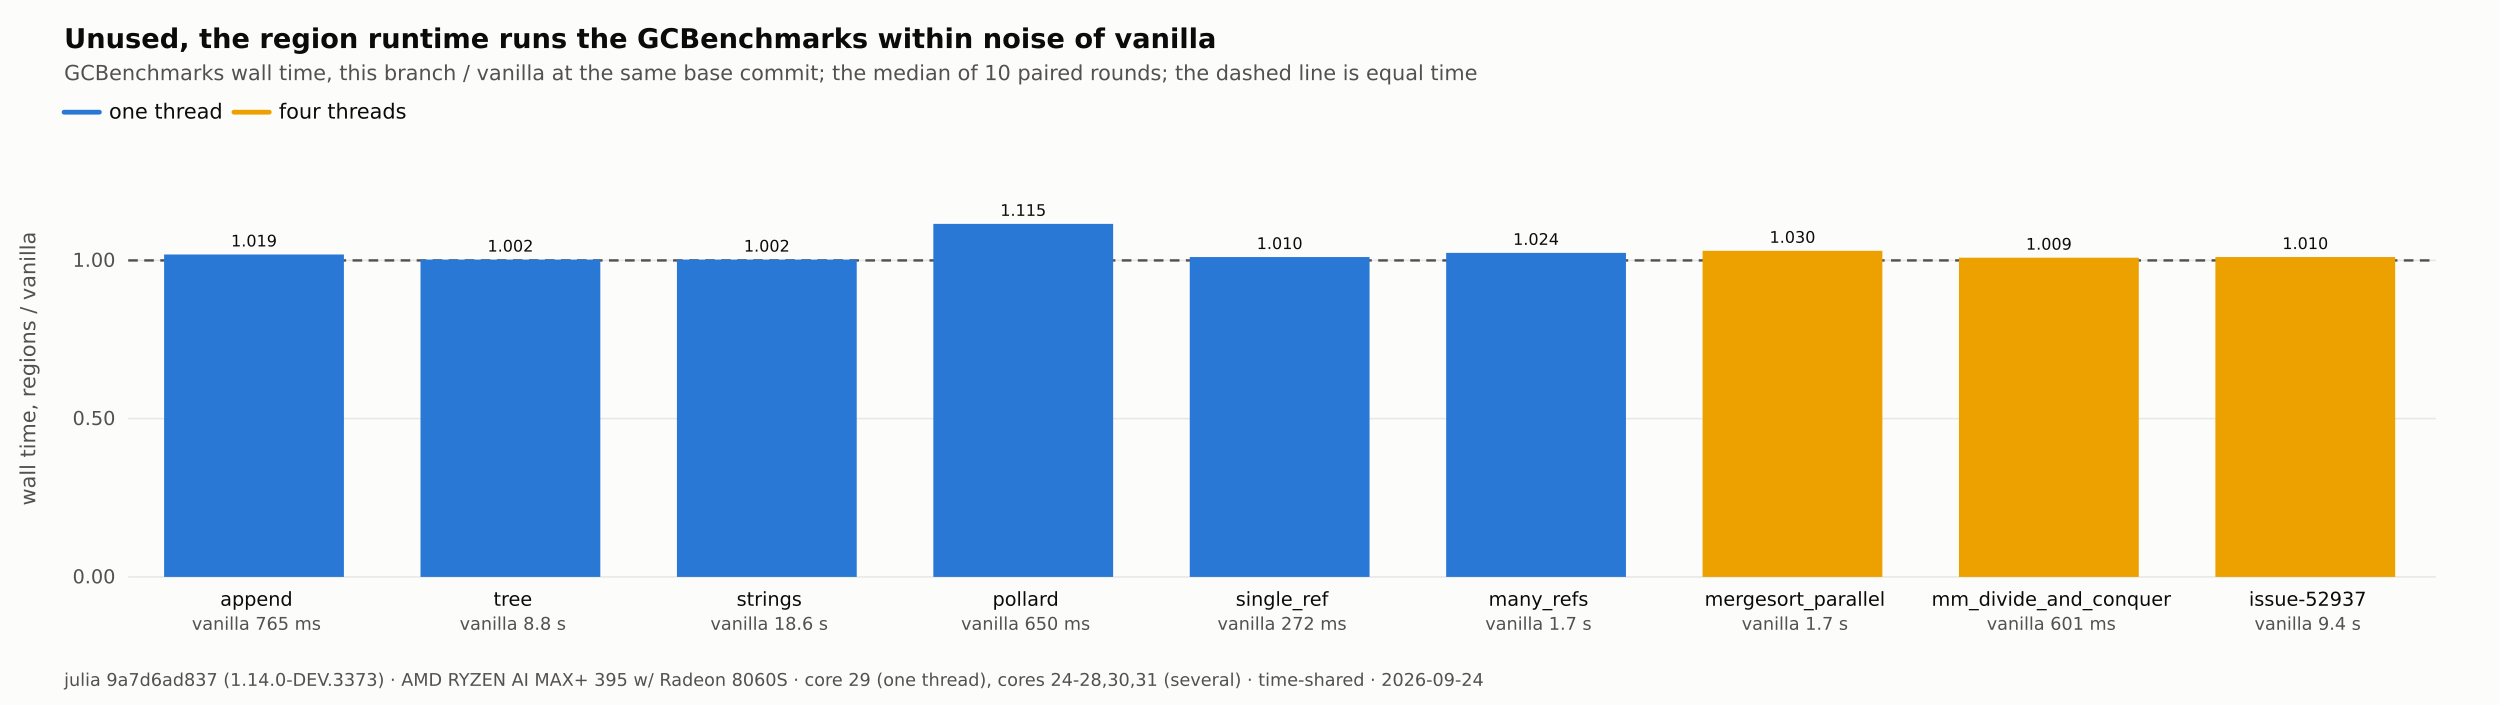
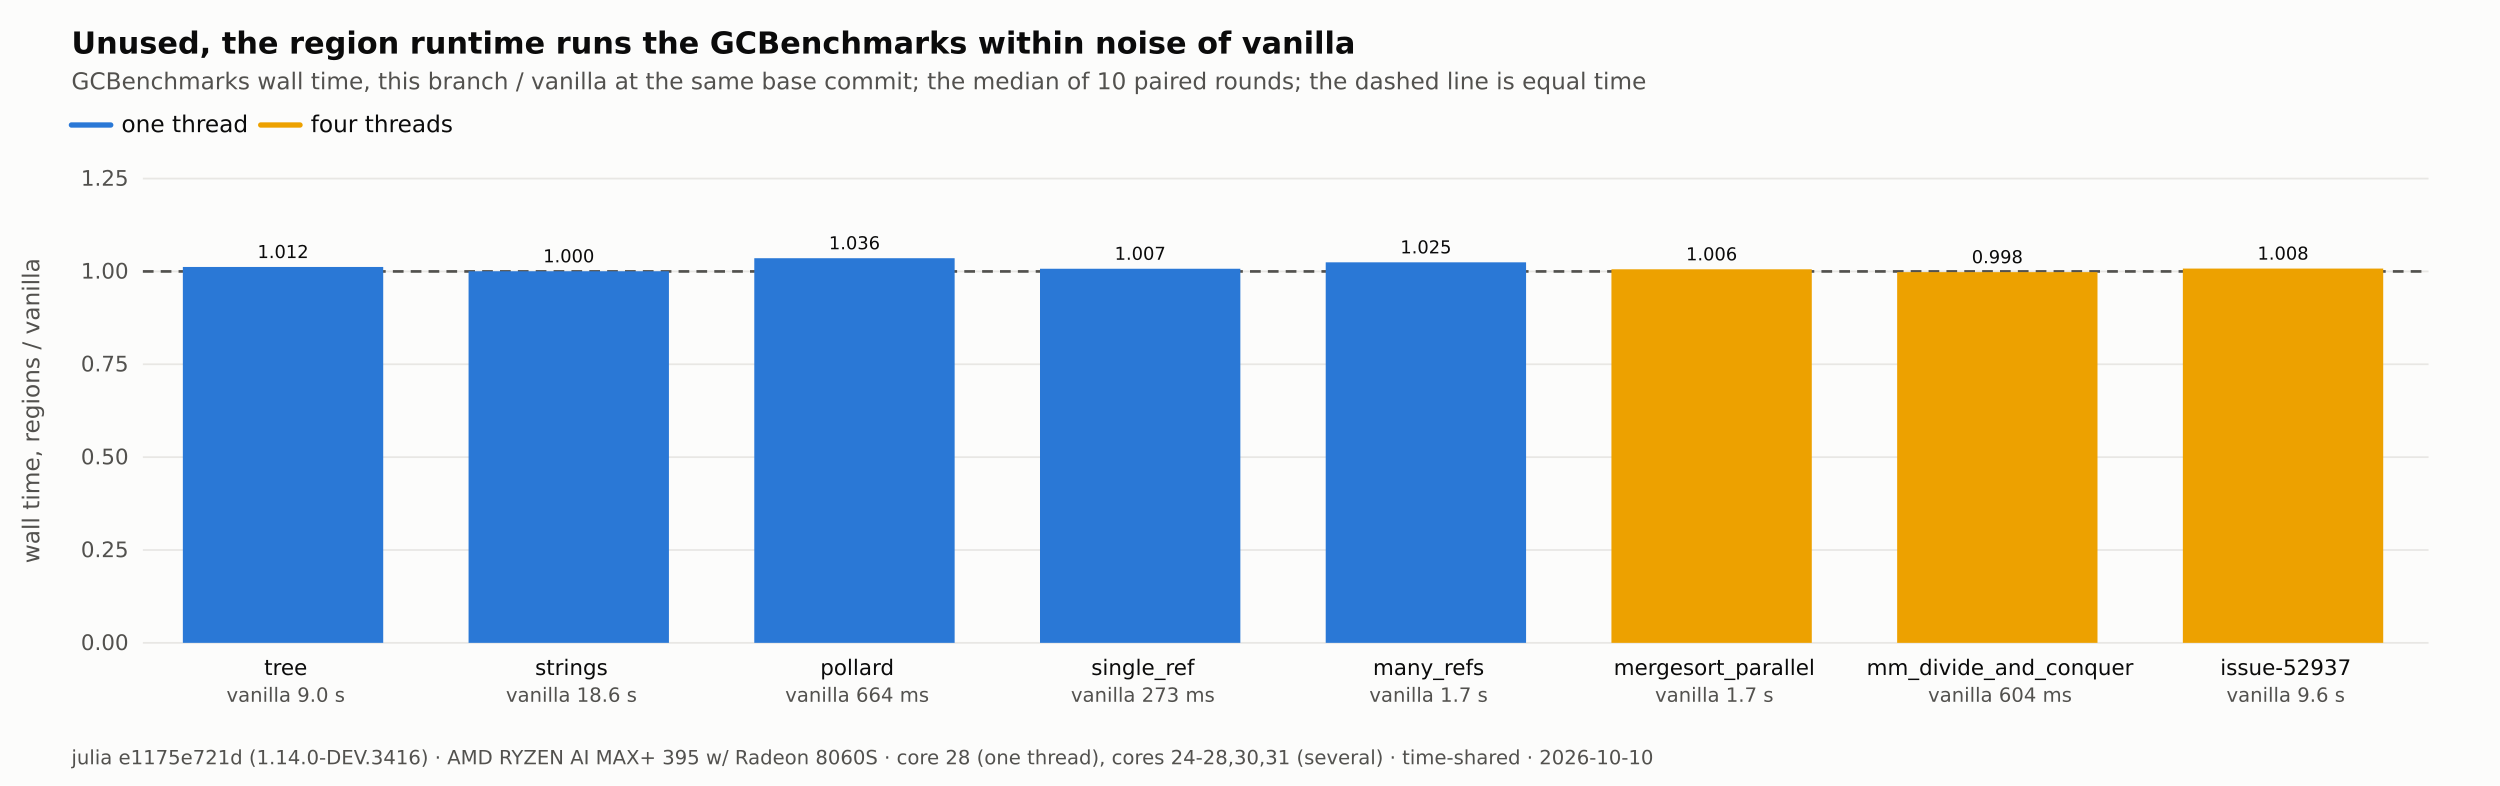
- <svg xmlns="http://www.w3.org/2000/svg" viewBox="0 0 1560 440" font-size="13">
-   <rect width="1560" height="440" fill="#fcfcfb" />
+ <svg xmlns="http://www.w3.org/2000/svg" viewBox="0 0 1400 440" font-size="13">
+   <rect width="1400" height="440" fill="#fcfcfb" />
  <text x="40.0" y="30.0" font-family="DejaVu Sans, sans-serif" font-size="17" fill="#0b0b0b" text-anchor="start" font-weight="bold">Unused, the region runtime runs the GCBenchmarks within noise of vanilla</text>
  <text x="40.0" y="50.0" font-family="DejaVu Sans, sans-serif" font-size="13" fill="#52514e" text-anchor="start">GCBenchmarks wall time, this branch / vanilla at the same base commit; the median of 10 paired rounds; the dashed line is equal time</text>
  <line x1="40" y1="70" x2="62" y2="70" stroke="#2a78d6" stroke-width="3" stroke-linecap="round" />
  <text x="68.0" y="74.0" font-family="DejaVu Sans, sans-serif" font-size="13" fill="#0b0b0b" text-anchor="start">one thread</text>
  <line x1="146.0" y1="70" x2="168.0" y2="70" stroke="#eda100" stroke-width="3" stroke-linecap="round" />
  <text x="174.0" y="74.0" font-family="DejaVu Sans, sans-serif" font-size="13" fill="#0b0b0b" text-anchor="start">four threads</text>
-   <line x1="80" y1="360.0" x2="1520" y2="360.0" stroke="#e8e7e4" stroke-width="1" />
+   <line x1="80" y1="360.0" x2="1360" y2="360.0" stroke="#e8e7e4" stroke-width="1" />
  <text x="72.0" y="364.0" font-family="DejaVu Sans, sans-serif" font-size="12" fill="#52514e" text-anchor="end">0.00</text>
-   <line x1="80" y1="261.2" x2="1520" y2="261.2" stroke="#e8e7e4" stroke-width="1" />
-   <text x="72.0" y="265.2" font-family="DejaVu Sans, sans-serif" font-size="12" fill="#52514e" text-anchor="end">0.50</text>
-   <line x1="80" y1="162.5" x2="1520" y2="162.5" stroke="#e8e7e4" stroke-width="1" />
-   <text x="72.0" y="166.5" font-family="DejaVu Sans, sans-serif" font-size="12" fill="#52514e" text-anchor="end">1.00</text>
-   <line x1="80" y1="162.5" x2="1520" y2="162.5" stroke="#52514e" stroke-width="1.5" stroke-dasharray="6 4" />
-   <rect x="102.4" y="158.8" width="112.2" height="201.2" fill="#2a78d6" />
-   <text x="158.5" y="153.8" font-family="DejaVu Sans, sans-serif" font-size="10" fill="#0b0b0b" text-anchor="middle" paint-order="stroke" stroke="#fcfcfb" stroke-width="3" stroke-linejoin="round">1.019</text>
-   <text x="160.0" y="378.0" font-family="DejaVu Sans, sans-serif" font-size="12" fill="#0b0b0b" text-anchor="middle">append</text>
-   <text x="160.0" y="393.0" font-family="DejaVu Sans, sans-serif" font-size="11" fill="#52514e" text-anchor="middle">vanilla 765 ms</text>
-   <rect x="262.4" y="162.0" width="112.2" height="198.0" fill="#2a78d6" />
-   <text x="318.5" y="157.0" font-family="DejaVu Sans, sans-serif" font-size="10" fill="#0b0b0b" text-anchor="middle" paint-order="stroke" stroke="#fcfcfb" stroke-width="3" stroke-linejoin="round">1.002</text>
-   <text x="320.0" y="378.0" font-family="DejaVu Sans, sans-serif" font-size="12" fill="#0b0b0b" text-anchor="middle">tree</text>
-   <text x="320.0" y="393.0" font-family="DejaVu Sans, sans-serif" font-size="11" fill="#52514e" text-anchor="middle">vanilla 8.8 s</text>
-   <rect x="422.4" y="162.0" width="112.2" height="198.0" fill="#2a78d6" />
-   <text x="478.5" y="157.0" font-family="DejaVu Sans, sans-serif" font-size="10" fill="#0b0b0b" text-anchor="middle" paint-order="stroke" stroke="#fcfcfb" stroke-width="3" stroke-linejoin="round">1.002</text>
-   <text x="480.0" y="378.0" font-family="DejaVu Sans, sans-serif" font-size="12" fill="#0b0b0b" text-anchor="middle">strings</text>
-   <text x="480.0" y="393.0" font-family="DejaVu Sans, sans-serif" font-size="11" fill="#52514e" text-anchor="middle">vanilla 18.6 s</text>
-   <rect x="582.4" y="139.7" width="112.2" height="220.3" fill="#2a78d6" />
-   <text x="638.5" y="134.7" font-family="DejaVu Sans, sans-serif" font-size="10" fill="#0b0b0b" text-anchor="middle" paint-order="stroke" stroke="#fcfcfb" stroke-width="3" stroke-linejoin="round">1.115</text>
-   <text x="640.0" y="378.0" font-family="DejaVu Sans, sans-serif" font-size="12" fill="#0b0b0b" text-anchor="middle">pollard</text>
-   <text x="640.0" y="393.0" font-family="DejaVu Sans, sans-serif" font-size="11" fill="#52514e" text-anchor="middle">vanilla 650 ms</text>
-   <rect x="742.4" y="160.4" width="112.2" height="199.6" fill="#2a78d6" />
-   <text x="798.5" y="155.4" font-family="DejaVu Sans, sans-serif" font-size="10" fill="#0b0b0b" text-anchor="middle" paint-order="stroke" stroke="#fcfcfb" stroke-width="3" stroke-linejoin="round">1.010</text>
-   <text x="800.0" y="378.0" font-family="DejaVu Sans, sans-serif" font-size="12" fill="#0b0b0b" text-anchor="middle">single_ref</text>
-   <text x="800.0" y="393.0" font-family="DejaVu Sans, sans-serif" font-size="11" fill="#52514e" text-anchor="middle">vanilla 272 ms</text>
-   <rect x="902.4" y="157.8" width="112.2" height="202.2" fill="#2a78d6" />
-   <text x="958.5" y="152.8" font-family="DejaVu Sans, sans-serif" font-size="10" fill="#0b0b0b" text-anchor="middle" paint-order="stroke" stroke="#fcfcfb" stroke-width="3" stroke-linejoin="round">1.024</text>
-   <text x="960.0" y="378.0" font-family="DejaVu Sans, sans-serif" font-size="12" fill="#0b0b0b" text-anchor="middle">many_refs</text>
+   <line x1="80" y1="308.0" x2="1360" y2="308.0" stroke="#e8e7e4" stroke-width="1" />
+   <text x="72.0" y="312.0" font-family="DejaVu Sans, sans-serif" font-size="12" fill="#52514e" text-anchor="end">0.25</text>
+   <line x1="80" y1="256.0" x2="1360" y2="256.0" stroke="#e8e7e4" stroke-width="1" />
+   <text x="72.0" y="260.0" font-family="DejaVu Sans, sans-serif" font-size="12" fill="#52514e" text-anchor="end">0.50</text>
+   <line x1="80" y1="204.0" x2="1360" y2="204.0" stroke="#e8e7e4" stroke-width="1" />
+   <text x="72.0" y="208.0" font-family="DejaVu Sans, sans-serif" font-size="12" fill="#52514e" text-anchor="end">0.75</text>
+   <line x1="80" y1="152.0" x2="1360" y2="152.0" stroke="#e8e7e4" stroke-width="1" />
+   <text x="72.0" y="156.0" font-family="DejaVu Sans, sans-serif" font-size="12" fill="#52514e" text-anchor="end">1.00</text>
+   <line x1="80" y1="100.0" x2="1360" y2="100.0" stroke="#e8e7e4" stroke-width="1" />
+   <text x="72.0" y="104.0" font-family="DejaVu Sans, sans-serif" font-size="12" fill="#52514e" text-anchor="end">1.25</text>
+   <line x1="80" y1="152.0" x2="1360" y2="152.0" stroke="#52514e" stroke-width="1.5" stroke-dasharray="6 4" />
+   <rect x="102.4" y="149.5" width="112.2" height="210.5" fill="#2a78d6" />
+   <text x="158.5" y="144.5" font-family="DejaVu Sans, sans-serif" font-size="10" fill="#0b0b0b" text-anchor="middle" paint-order="stroke" stroke="#fcfcfb" stroke-width="3" stroke-linejoin="round">1.012</text>
+   <text x="160.0" y="378.0" font-family="DejaVu Sans, sans-serif" font-size="12" fill="#0b0b0b" text-anchor="middle">tree</text>
+   <text x="160.0" y="393.0" font-family="DejaVu Sans, sans-serif" font-size="11" fill="#52514e" text-anchor="middle">vanilla 9.0 s</text>
+   <rect x="262.4" y="151.9" width="112.2" height="208.1" fill="#2a78d6" />
+   <text x="318.5" y="146.9" font-family="DejaVu Sans, sans-serif" font-size="10" fill="#0b0b0b" text-anchor="middle" paint-order="stroke" stroke="#fcfcfb" stroke-width="3" stroke-linejoin="round">1.000</text>
+   <text x="320.0" y="378.0" font-family="DejaVu Sans, sans-serif" font-size="12" fill="#0b0b0b" text-anchor="middle">strings</text>
+   <text x="320.0" y="393.0" font-family="DejaVu Sans, sans-serif" font-size="11" fill="#52514e" text-anchor="middle">vanilla 18.6 s</text>
+   <rect x="422.4" y="144.6" width="112.2" height="215.4" fill="#2a78d6" />
+   <text x="478.5" y="139.6" font-family="DejaVu Sans, sans-serif" font-size="10" fill="#0b0b0b" text-anchor="middle" paint-order="stroke" stroke="#fcfcfb" stroke-width="3" stroke-linejoin="round">1.036</text>
+   <text x="480.0" y="378.0" font-family="DejaVu Sans, sans-serif" font-size="12" fill="#0b0b0b" text-anchor="middle">pollard</text>
+   <text x="480.0" y="393.0" font-family="DejaVu Sans, sans-serif" font-size="11" fill="#52514e" text-anchor="middle">vanilla 664 ms</text>
+   <rect x="582.4" y="150.5" width="112.2" height="209.5" fill="#2a78d6" />
+   <text x="638.5" y="145.5" font-family="DejaVu Sans, sans-serif" font-size="10" fill="#0b0b0b" text-anchor="middle" paint-order="stroke" stroke="#fcfcfb" stroke-width="3" stroke-linejoin="round">1.007</text>
+   <text x="640.0" y="378.0" font-family="DejaVu Sans, sans-serif" font-size="12" fill="#0b0b0b" text-anchor="middle">single_ref</text>
+   <text x="640.0" y="393.0" font-family="DejaVu Sans, sans-serif" font-size="11" fill="#52514e" text-anchor="middle">vanilla 273 ms</text>
+   <rect x="742.4" y="146.9" width="112.2" height="213.1" fill="#2a78d6" />
+   <text x="798.5" y="141.9" font-family="DejaVu Sans, sans-serif" font-size="10" fill="#0b0b0b" text-anchor="middle" paint-order="stroke" stroke="#fcfcfb" stroke-width="3" stroke-linejoin="round">1.025</text>
+   <text x="800.0" y="378.0" font-family="DejaVu Sans, sans-serif" font-size="12" fill="#0b0b0b" text-anchor="middle">many_refs</text>
+   <text x="800.0" y="393.0" font-family="DejaVu Sans, sans-serif" font-size="11" fill="#52514e" text-anchor="middle">vanilla 1.7 s</text>
+   <rect x="902.4" y="150.8" width="112.2" height="209.2" fill="#eda100" />
+   <text x="958.5" y="145.8" font-family="DejaVu Sans, sans-serif" font-size="10" fill="#0b0b0b" text-anchor="middle" paint-order="stroke" stroke="#fcfcfb" stroke-width="3" stroke-linejoin="round">1.006</text>
+   <text x="960.0" y="378.0" font-family="DejaVu Sans, sans-serif" font-size="12" fill="#0b0b0b" text-anchor="middle">mergesort_parallel</text>
  <text x="960.0" y="393.0" font-family="DejaVu Sans, sans-serif" font-size="11" fill="#52514e" text-anchor="middle">vanilla 1.7 s</text>
-   <rect x="1062.4" y="156.5" width="112.2" height="203.5" fill="#eda100" />
-   <text x="1118.5" y="151.5" font-family="DejaVu Sans, sans-serif" font-size="10" fill="#0b0b0b" text-anchor="middle" paint-order="stroke" stroke="#fcfcfb" stroke-width="3" stroke-linejoin="round">1.030</text>
-   <text x="1120.0" y="378.0" font-family="DejaVu Sans, sans-serif" font-size="12" fill="#0b0b0b" text-anchor="middle">mergesort_parallel</text>
-   <text x="1120.0" y="393.0" font-family="DejaVu Sans, sans-serif" font-size="11" fill="#52514e" text-anchor="middle">vanilla 1.7 s</text>
-   <rect x="1222.4" y="160.8" width="112.2" height="199.2" fill="#eda100" />
-   <text x="1278.5" y="155.8" font-family="DejaVu Sans, sans-serif" font-size="10" fill="#0b0b0b" text-anchor="middle" paint-order="stroke" stroke="#fcfcfb" stroke-width="3" stroke-linejoin="round">1.009</text>
-   <text x="1280.0" y="378.0" font-family="DejaVu Sans, sans-serif" font-size="12" fill="#0b0b0b" text-anchor="middle">mm_divide_and_conquer</text>
-   <text x="1280.0" y="393.0" font-family="DejaVu Sans, sans-serif" font-size="11" fill="#52514e" text-anchor="middle">vanilla 601 ms</text>
-   <rect x="1382.4" y="160.4" width="112.2" height="199.6" fill="#eda100" />
-   <text x="1438.5" y="155.4" font-family="DejaVu Sans, sans-serif" font-size="10" fill="#0b0b0b" text-anchor="middle" paint-order="stroke" stroke="#fcfcfb" stroke-width="3" stroke-linejoin="round">1.010</text>
-   <text x="1440.0" y="378.0" font-family="DejaVu Sans, sans-serif" font-size="12" fill="#0b0b0b" text-anchor="middle">issue-52937</text>
-   <text x="1440.0" y="393.0" font-family="DejaVu Sans, sans-serif" font-size="11" fill="#52514e" text-anchor="middle">vanilla 9.4 s</text>
+   <rect x="1062.4" y="152.4" width="112.2" height="207.6" fill="#eda100" />
+   <text x="1118.5" y="147.4" font-family="DejaVu Sans, sans-serif" font-size="10" fill="#0b0b0b" text-anchor="middle" paint-order="stroke" stroke="#fcfcfb" stroke-width="3" stroke-linejoin="round">0.998</text>
+   <text x="1120.0" y="378.0" font-family="DejaVu Sans, sans-serif" font-size="12" fill="#0b0b0b" text-anchor="middle">mm_divide_and_conquer</text>
+   <text x="1120.0" y="393.0" font-family="DejaVu Sans, sans-serif" font-size="11" fill="#52514e" text-anchor="middle">vanilla 604 ms</text>
+   <rect x="1222.4" y="150.4" width="112.2" height="209.6" fill="#eda100" />
+   <text x="1278.5" y="145.4" font-family="DejaVu Sans, sans-serif" font-size="10" fill="#0b0b0b" text-anchor="middle" paint-order="stroke" stroke="#fcfcfb" stroke-width="3" stroke-linejoin="round">1.008</text>
+   <text x="1280.0" y="378.0" font-family="DejaVu Sans, sans-serif" font-size="12" fill="#0b0b0b" text-anchor="middle">issue-52937</text>
+   <text x="1280.0" y="393.0" font-family="DejaVu Sans, sans-serif" font-size="11" fill="#52514e" text-anchor="middle">vanilla 9.6 s</text>
  <text x="22.0" y="230.0" font-family="DejaVu Sans, sans-serif" font-size="13" fill="#52514e" text-anchor="middle" transform="rotate(-90 22 230.0)">wall time, regions / vanilla</text>
-   <text x="40.0" y="428.0" font-family="DejaVu Sans, sans-serif" font-size="11" fill="#52514e" text-anchor="start">julia 9a7d6ad837 (1.14.0-DEV.3373) · AMD RYZEN AI MAX+ 395 w/ Radeon 8060S · core 29 (one thread), cores 24-28,30,31 (several) · time-shared · 2026-09-24</text>
+   <text x="40.0" y="428.0" font-family="DejaVu Sans, sans-serif" font-size="11" fill="#52514e" text-anchor="start">julia e1175e721d (1.14.0-DEV.3416) · AMD RYZEN AI MAX+ 395 w/ Radeon 8060S · core 28 (one thread), cores 24-28,30,31 (several) · time-shared · 2026-10-10</text>
</svg>
